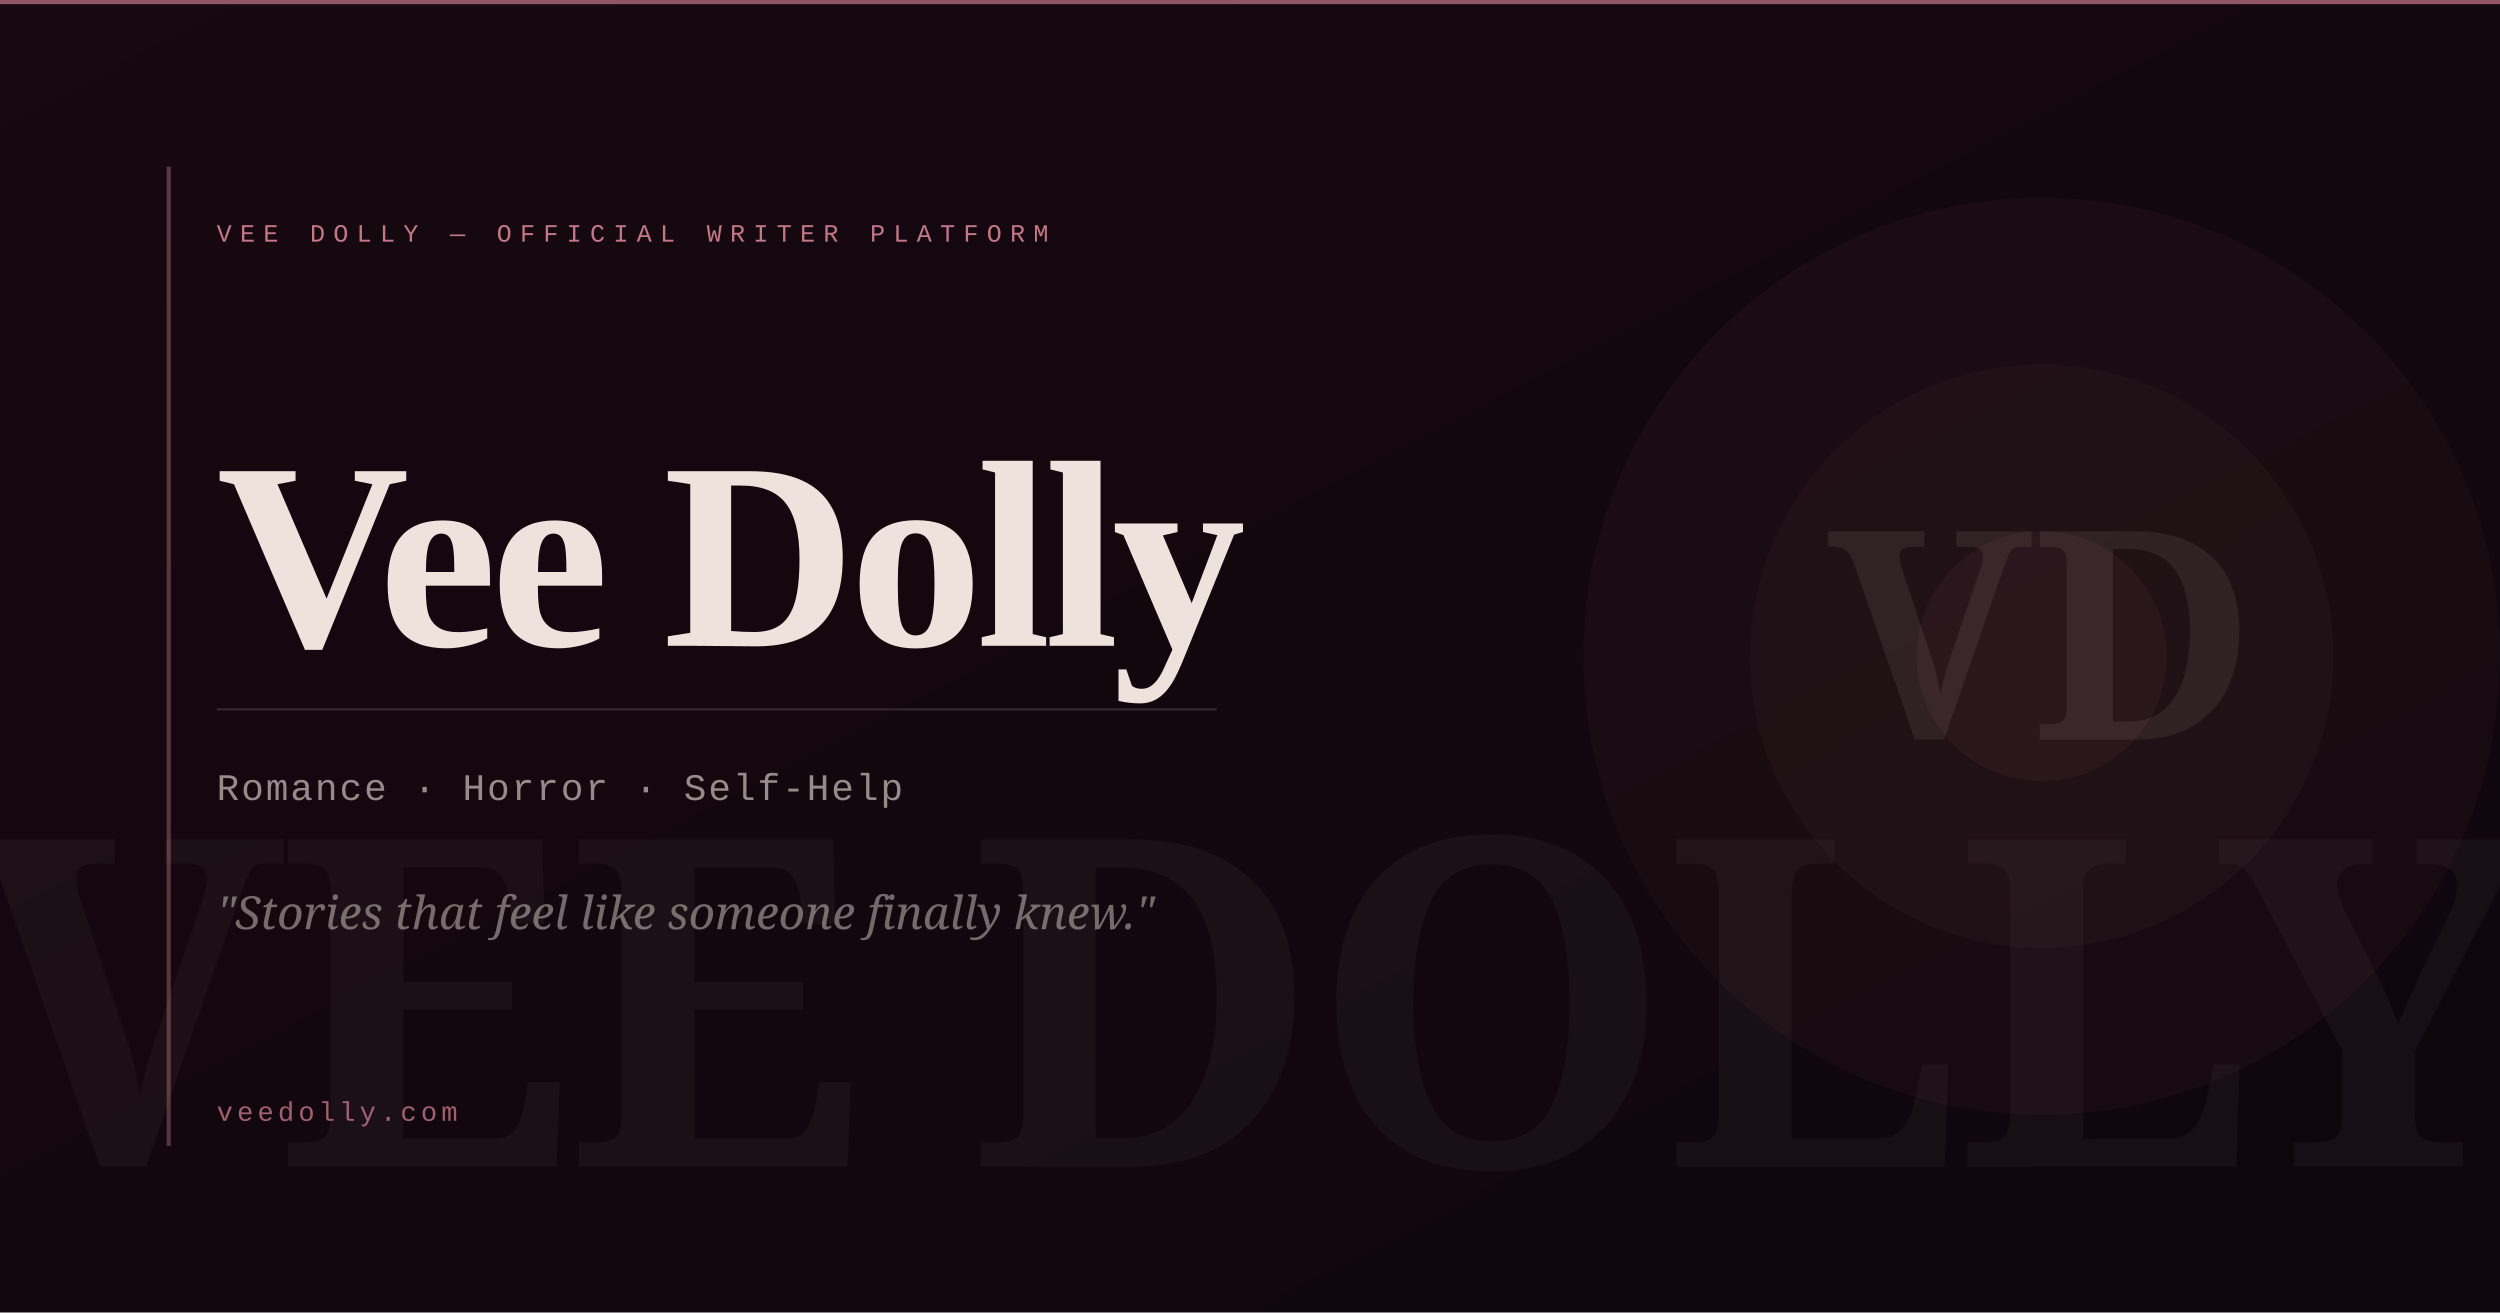
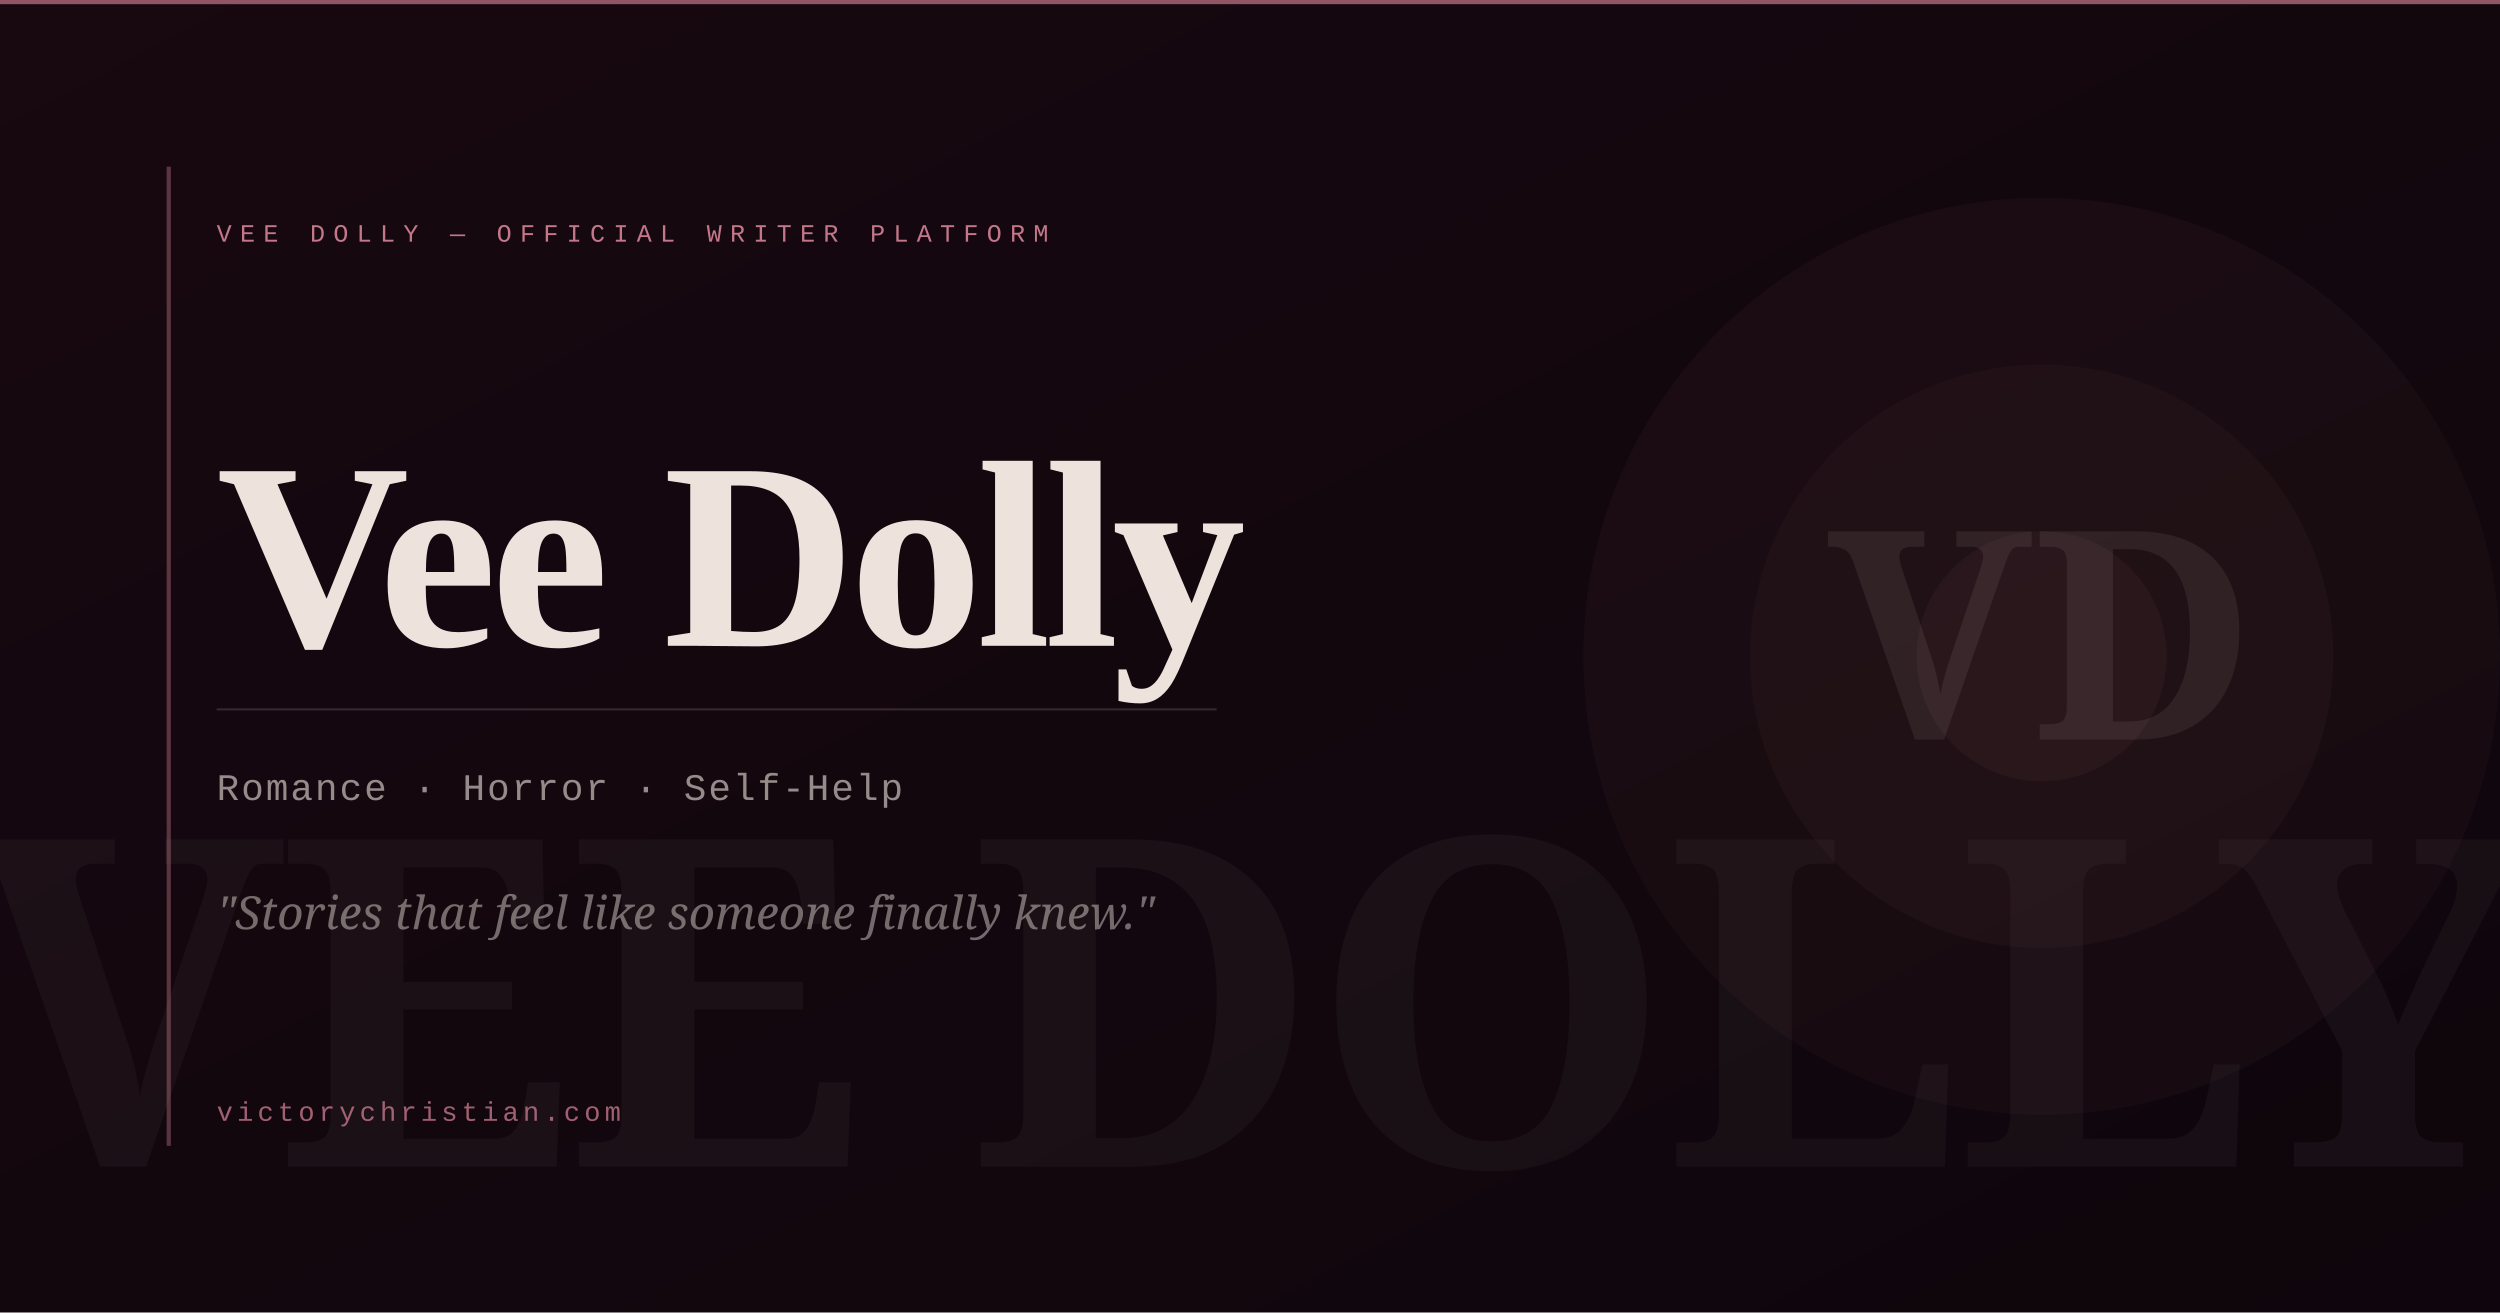
<svg xmlns="http://www.w3.org/2000/svg" width="1200" height="630" viewBox="0 0 1200 630">
  <defs>
    <linearGradient id="bg" x1="0%" y1="0%" x2="100%" y2="100%">
      <stop offset="0%" style="stop-color:#180810;stop-opacity:1" />
      <stop offset="100%" style="stop-color:#0E060C;stop-opacity:1" />
    </linearGradient>
    <linearGradient id="accent" x1="0%" y1="0%" x2="100%" y2="0%">
      <stop offset="0%" style="stop-color:#C4778A;stop-opacity:0.6" />
      <stop offset="100%" style="stop-color:#C4778A;stop-opacity:0" />
    </linearGradient>
  </defs>
  <rect width="1200" height="630" fill="url(#bg)" />
  <rect x="0" y="0" width="1200" height="2" fill="#C4778A" opacity="0.7" />
  <text x="600" y="560" font-family="Georgia, serif" font-size="220" font-weight="900" text-anchor="middle" fill="#EDE3DC" opacity="0.04" letter-spacing="-4">VEE DOLLY</text>
  <rect x="80" y="80" width="2" height="470" fill="#C4778A" opacity="0.4" />
  <text x="104" y="116" font-family="'Courier New', monospace" font-size="12" fill="#C4778A" letter-spacing="4" text-transform="uppercase">VEE DOLLY — OFFICIAL WRITER PLATFORM</text>
  <text x="104" y="310" font-family="Georgia, 'Times New Roman', serif" font-size="128" font-weight="900" fill="#EDE3DC" letter-spacing="-3">Vee Dolly</text>
  <rect x="104" y="340" width="480" height="1" fill="#EDE3DC" opacity="0.15" />
  <text x="104" y="384" font-family="'Courier New', monospace" font-size="18" fill="#EDE3DC" opacity="0.6" letter-spacing="1">Romance · Horror · Self-Help</text>
  <text x="104" y="446" font-family="Georgia, serif" font-size="22" font-style="italic" fill="#EDE3DC" opacity="0.45">"Stories that feel like someone finally knew."</text>
-   <text x="104" y="538" font-family="'Courier New', monospace" font-size="13" fill="#C4778A" letter-spacing="2" opacity="0.8">veedolly.com</text>
+   <text x="104" y="538" font-family="'Courier New', monospace" font-size="13" fill="#C4778A" letter-spacing="2" opacity="0.8">victorychristian.com</text>
  <circle cx="980" cy="315" r="220" fill="#C4778A" opacity="0.04" />
  <circle cx="980" cy="315" r="140" fill="#C4778A" opacity="0.04" />
  <circle cx="980" cy="315" r="60" fill="#C4778A" opacity="0.06" />
  <text x="980" y="355" font-family="Georgia, serif" font-size="140" font-weight="900" text-anchor="middle" fill="#EDE3DC" opacity="0.08">VD</text>
</svg>
